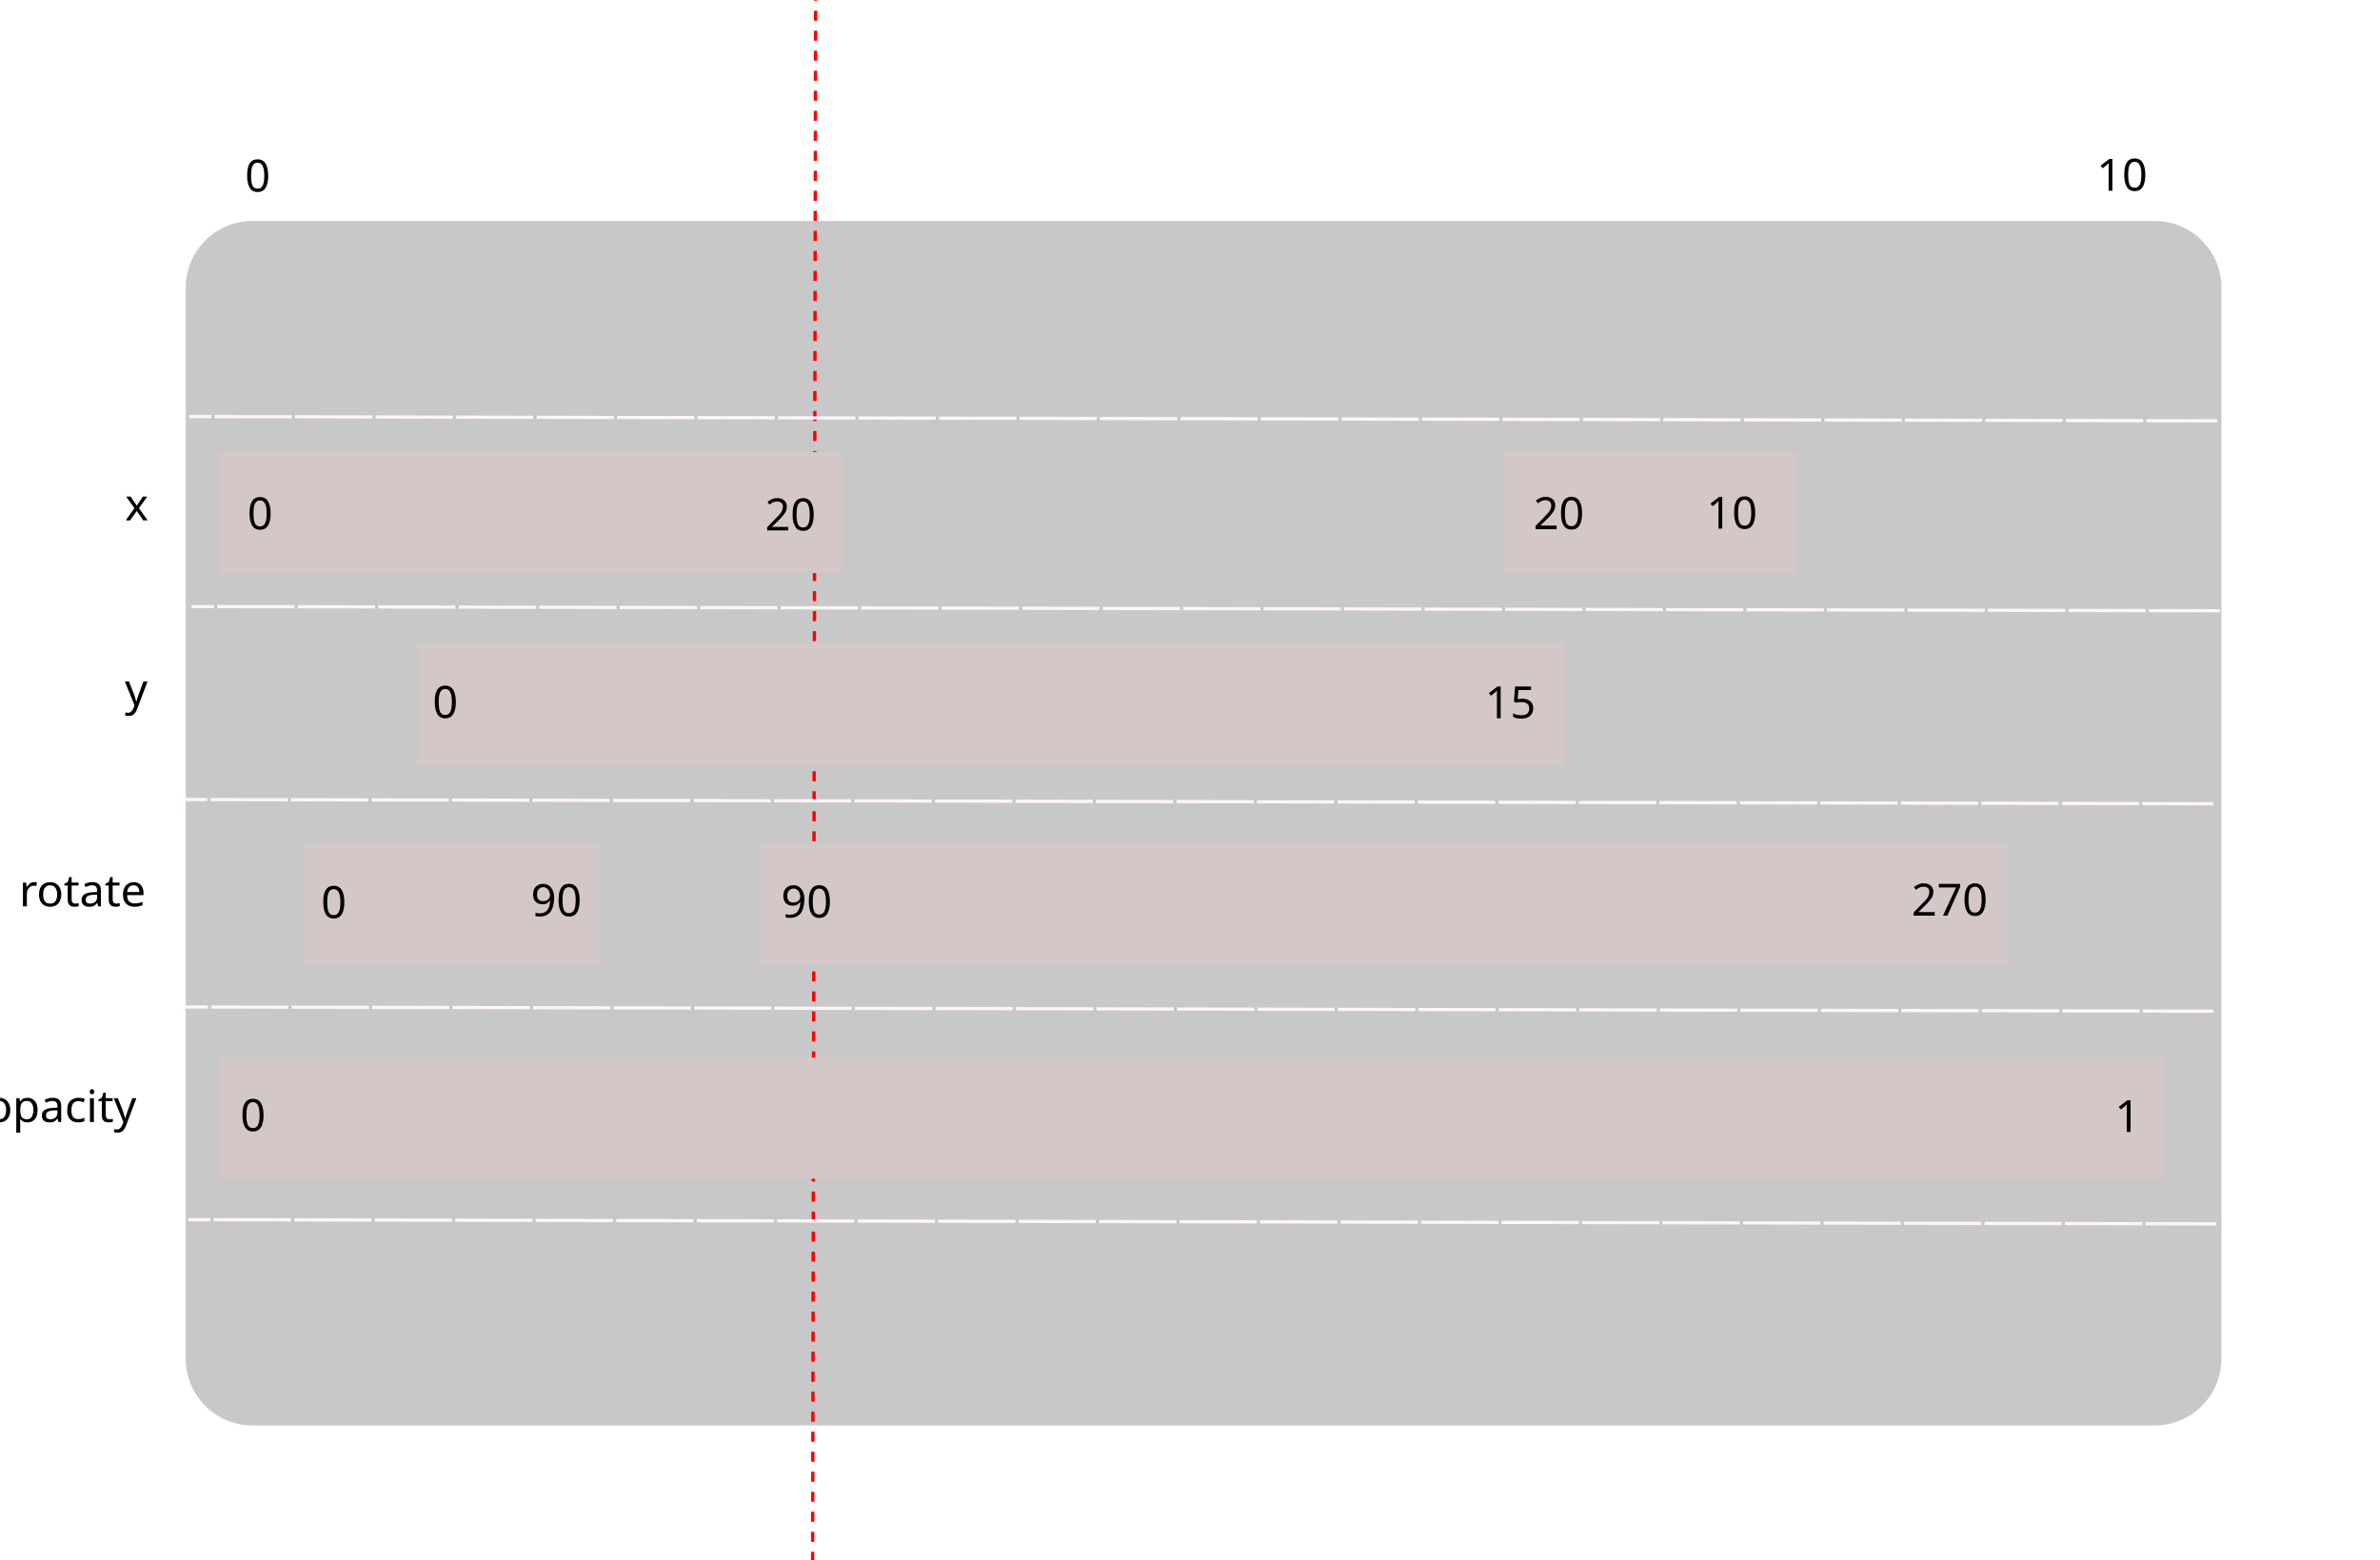
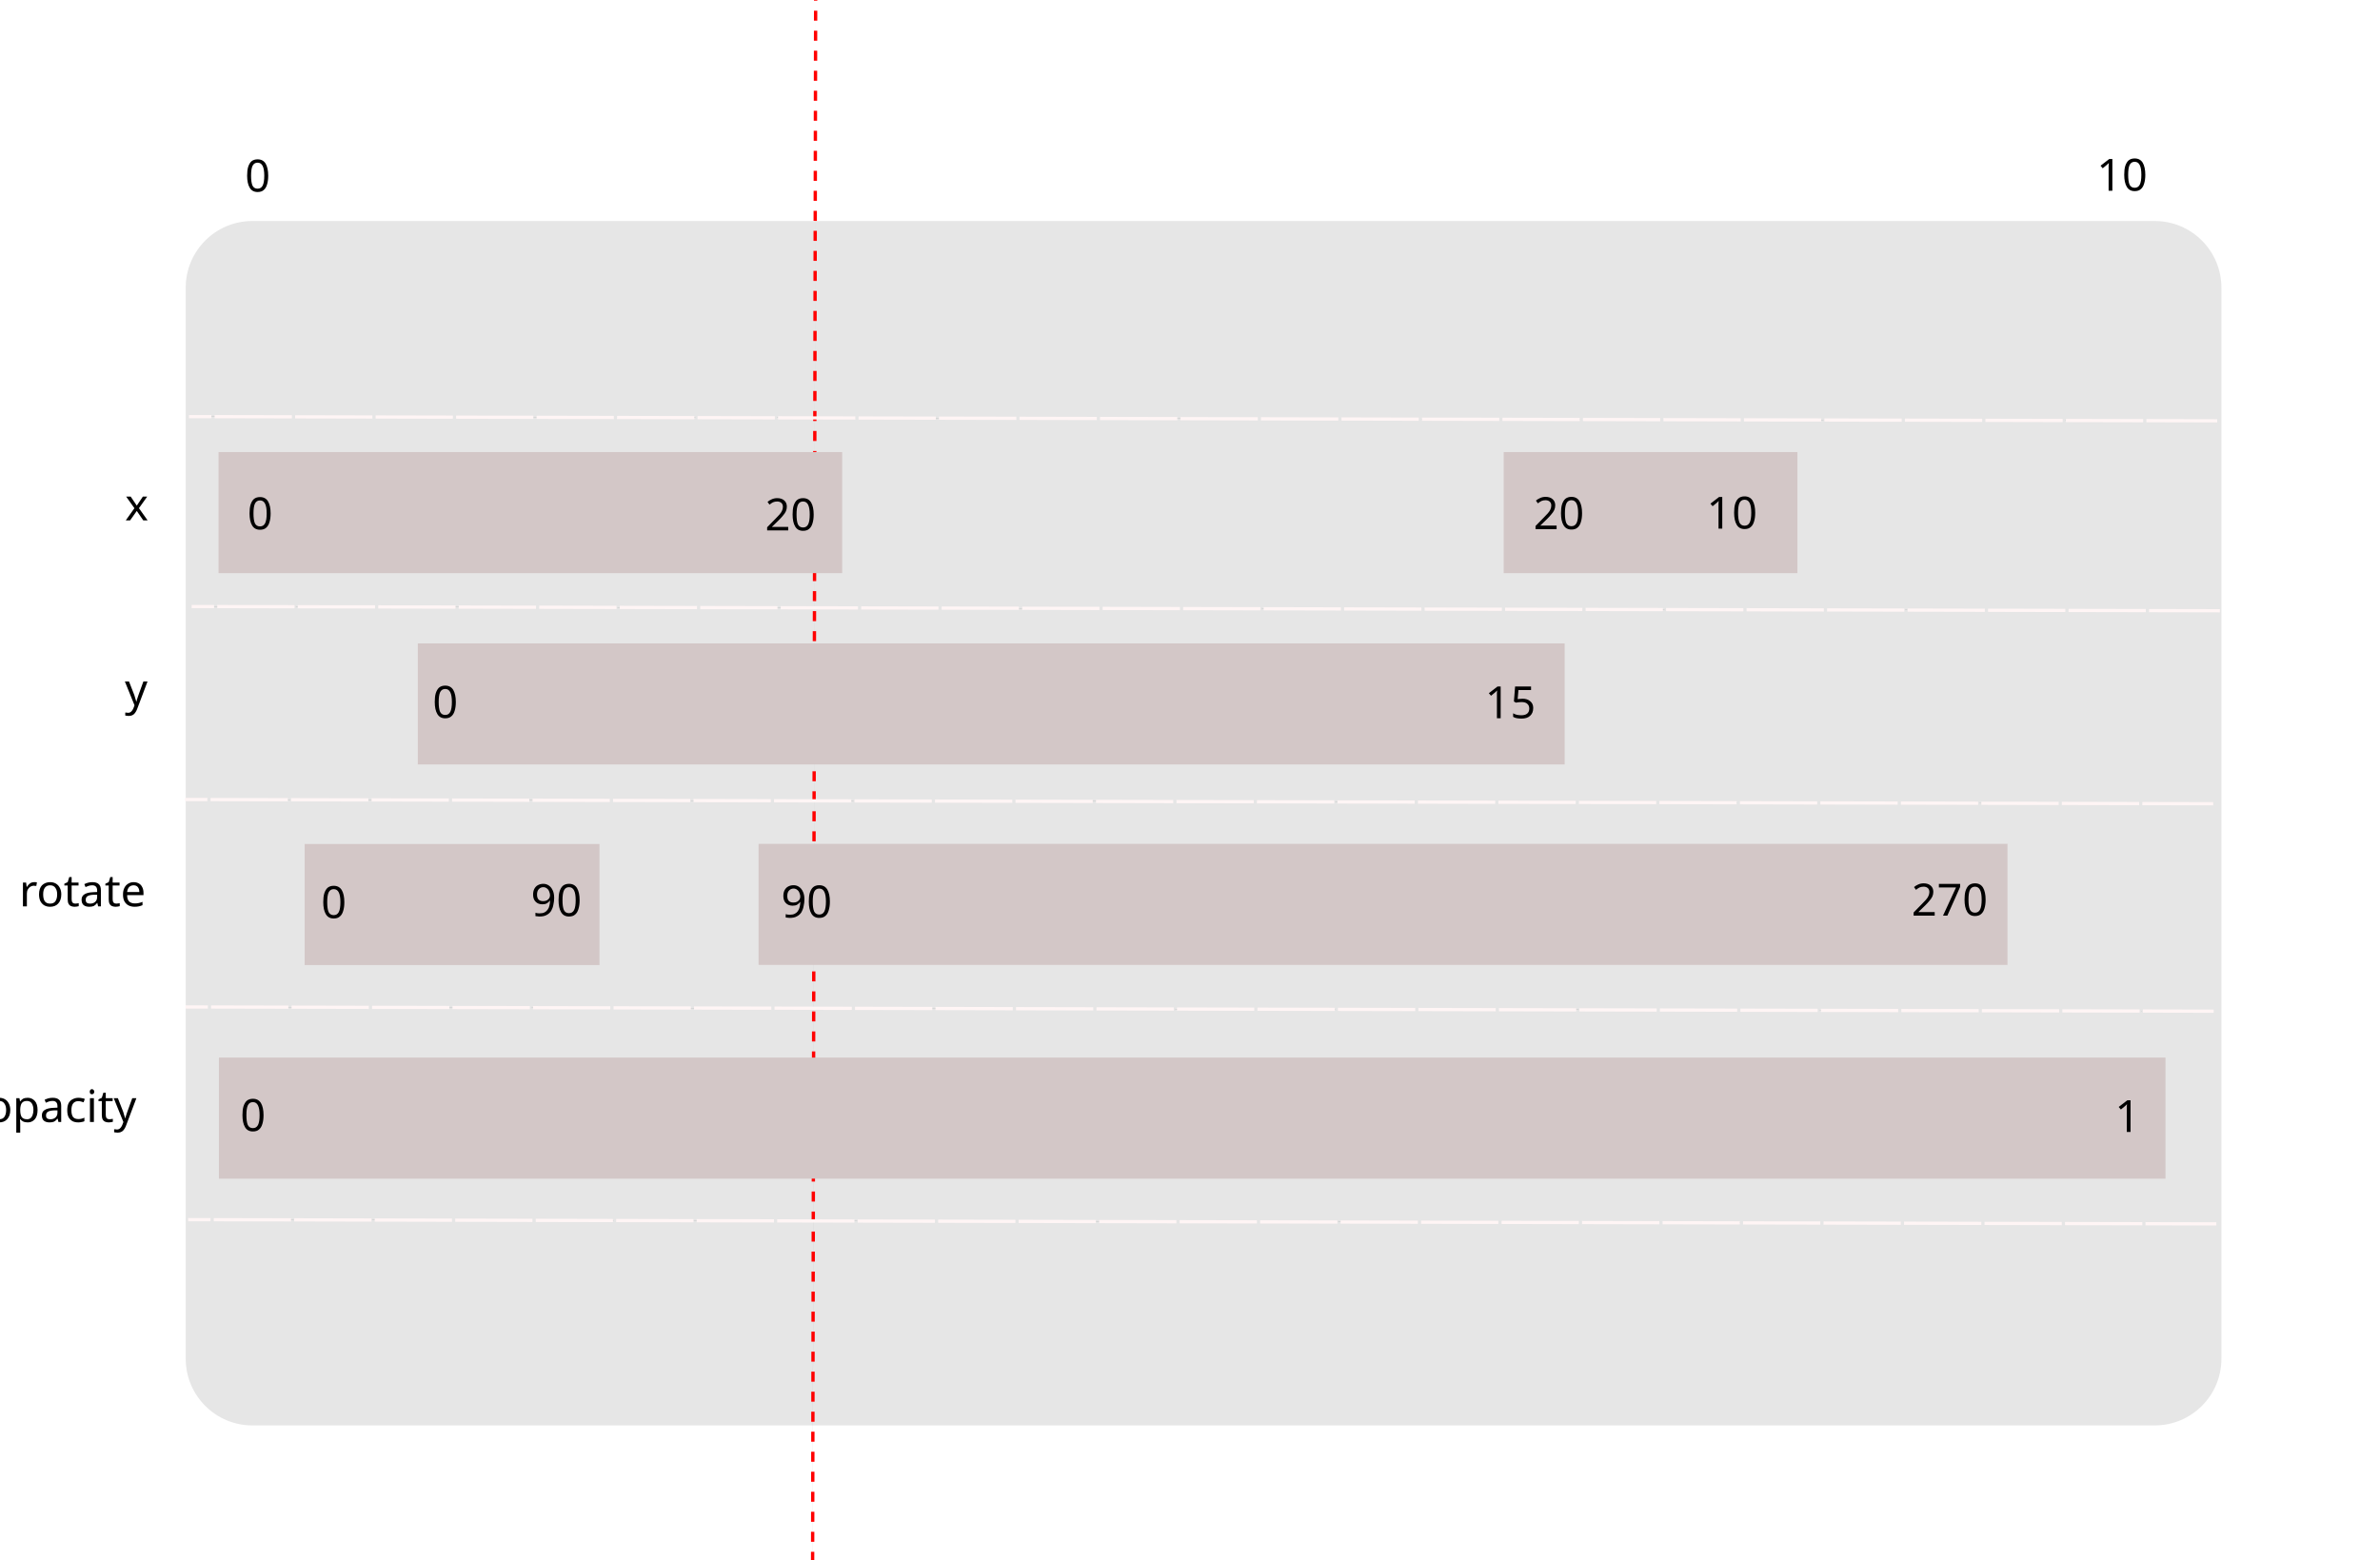
<svg xmlns="http://www.w3.org/2000/svg" width="713.55" height="467.71" version="1.1" viewBox="0 0 188.79 123.75">
  <g display="none">
    <rect x="-2.659" y="-.886" width="192.52" height="126.28" fill="#c7c7c7" stroke="#000" stroke-width=".265" />
  </g>
  <g transform="translate(-4.0197 -6.515)">
    <g>
-       <path x="18.75" y="24.05" width="161.483" height="95.562" d="m24.041 24.05h150.9a5.292 5.292 45 0 1 5.292 5.292v84.979a5.292 5.292 135 0 1-5.292 5.292h-150.9a5.292 5.292 45 0 1-5.292-5.292v-84.979a5.292 5.292 135 0 1 5.292-5.292z" fill-opacity=".215" />
+       <path x="18.75" y="24.05" width="161.483" height="95.562" d="m24.041 24.05h150.9a5.292 5.292 45 0 1 5.292 5.292v84.979a5.292 5.292 135 0 1-5.292 5.292h-150.9a5.292 5.292 45 0 1-5.292-5.292v-84.979a5.292 5.292 135 0 1 5.292-5.292z" fill-opacity=".1" />
      <g>
        <path d="m68.741-4.811-0.333 171.43v1.235" stop-color="#000000" stroke="#f00" stroke-dasharray="0.794, 0.794" stroke-dashoffset=".529" stroke-width=".265" style="font-variation-settings:normal" />
        <g stroke="#fff5f5" stroke-dasharray="6.13, 0.255" stroke-dashoffset=".511" stroke-width=".255">
          <path d="m180.11 54.974-159.74-0.333h-1.151" stop-color="#000000" style="font-variation-settings:normal" />
          <path d="m179.9 39.904-159.74-0.333h-1.151" stop-color="#000000" style="font-variation-settings:normal" />
          <path d="m179.58 70.286-159.74-0.333h-1.151" stop-color="#000000" style="font-variation-settings:normal" />
          <path d="m179.62 86.745-159.74-0.333h-1.151" stop-color="#000000" style="font-variation-settings:normal" />
          <path d="m179.83 103.62-159.74-0.333h-1.151" stop-color="#000000" style="font-variation-settings:normal" />
        </g>
      </g>
    </g>
    <g fill="#d3c7c7">
      <rect x="21.353" y="42.383" width="49.47" height="9.606" />
      <rect x="28.184" y="73.48" width="23.388" height="9.606" />
      <rect x="64.192" y="73.468" width="99.071" height="9.606" />
      <rect x="21.385" y="90.426" width="154.41" height="9.606" />
      <rect x="37.16" y="57.564" width="90.974" height="9.606" />
      <rect x="123.3" y="42.383" width="23.297" height="9.606" />
    </g>
  </g>
  <g fill="#000000" font-family="sans-serif" font-size="3.528px" stroke-width=".265">
    <text transform="translate(-4.0197 -6.515)" x="13.93" y="47.803" style="line-height:1.25" xml:space="preserve">
      <tspan x="13.93" y="47.803" font-family="sans-serif" font-size="3.528px" stroke-width=".265" style="font-variant-caps:normal;font-variant-east-asian:normal;font-variant-ligatures:normal;font-variant-numeric:normal">x</tspan>
    </text>
    <text transform="translate(-4.0197 -6.515)" x="23.45" y="21.72" style="line-height:1.25" xml:space="preserve">
      <tspan x="23.45" y="21.72" font-family="sans-serif" font-size="3.528px" stroke-width=".265" style="font-variant-caps:normal;font-variant-east-asian:normal;font-variant-ligatures:normal;font-variant-numeric:normal">0</tspan>
    </text>
    <text transform="translate(-4.0197 -6.515)" x="170.333" y="21.65" style="line-height:1.25" xml:space="preserve">
      <tspan x="170.333" y="21.65" font-family="sans-serif" font-size="3.528px" stroke-width=".265" style="font-variant-caps:normal;font-variant-east-asian:normal;font-variant-ligatures:normal;font-variant-numeric:normal">10</tspan>
    </text>
    <text x="9.904" y="55.958" style="line-height:1.25" xml:space="preserve">
      <tspan x="9.904" y="55.958" font-family="sans-serif" font-size="3.528px" stroke-width=".265" style="font-variant-caps:normal;font-variant-east-asian:normal;font-variant-ligatures:normal;font-variant-numeric:normal">y</tspan>
    </text>
    <text x="1.518" y="71.913" style="line-height:1.25" xml:space="preserve">
      <tspan x="1.518" y="71.913" font-family="sans-serif" font-size="3.528px" stroke-width=".265" style="font-variant-caps:normal;font-variant-east-asian:normal;font-variant-ligatures:normal;font-variant-numeric:normal">rotate</tspan>
    </text>
    <text x="-1.139" y="89.026" style="line-height:1.25" xml:space="preserve">
      <tspan x="-1.139" y="89.026" font-family="sans-serif" font-size="3.528px" stroke-width=".265" style="font-variant-caps:normal;font-variant-east-asian:normal;font-variant-ligatures:normal;font-variant-numeric:normal">opacity</tspan>
    </text>
    <text transform="translate(-4.0197 -6.515)" x="23.641" y="48.513" style="line-height:1.25" xml:space="preserve">
      <tspan x="23.641" y="48.513" font-family="sans-serif" font-size="3.528px" stroke-width=".265" style="font-variant-caps:normal;font-variant-east-asian:normal;font-variant-ligatures:normal;font-variant-numeric:normal">0</tspan>
    </text>
    <text x="60.679" y="42.084" style="line-height:1.25" xml:space="preserve">
      <tspan x="60.679" y="42.084" font-family="sans-serif" font-size="3.528px" stroke-width=".265" style="font-variant-caps:normal;font-variant-east-asian:normal;font-variant-ligatures:normal;font-variant-numeric:normal">20</tspan>
    </text>
    <text x="121.632" y="41.988" style="line-height:1.25" xml:space="preserve">
      <tspan x="121.632" y="41.988" font-family="sans-serif" font-size="3.528px" stroke-width=".265" style="font-variant-caps:normal;font-variant-east-asian:normal;font-variant-ligatures:normal;font-variant-numeric:normal">20</tspan>
    </text>
    <text x="135.366" y="41.947" style="line-height:1.25" xml:space="preserve">
      <tspan x="135.366" y="41.947" font-family="sans-serif" font-size="3.528px" stroke-width=".265" style="font-variant-caps:normal;font-variant-east-asian:normal;font-variant-ligatures:normal;font-variant-numeric:normal">10</tspan>
    </text>
    <text x="34.312" y="56.963" style="line-height:1.25" xml:space="preserve">
      <tspan x="34.312" y="56.963" font-family="sans-serif" font-size="3.528px" stroke-width=".265" style="font-variant-caps:normal;font-variant-east-asian:normal;font-variant-ligatures:normal;font-variant-numeric:normal">0</tspan>
    </text>
    <text x="117.791" y="56.982" style="line-height:1.25" xml:space="preserve">
      <tspan x="117.791" y="56.982" font-family="sans-serif" font-size="3.528px" stroke-width=".265" style="font-variant-caps:normal;font-variant-east-asian:normal;font-variant-ligatures:normal;font-variant-numeric:normal">15</tspan>
    </text>
    <text x="25.468" y="72.841" style="line-height:1.25" xml:space="preserve">
      <tspan x="25.468" y="72.841" font-family="sans-serif" font-size="3.528px" stroke-width=".265" style="font-variant-caps:normal;font-variant-east-asian:normal;font-variant-ligatures:normal;font-variant-numeric:normal">0</tspan>
    </text>
    <text x="19.057" y="89.743" style="line-height:1.25" xml:space="preserve">
      <tspan x="19.057" y="89.743" font-family="sans-serif" font-size="3.528px" stroke-width=".265" style="font-variant-caps:normal;font-variant-east-asian:normal;font-variant-ligatures:normal;font-variant-numeric:normal">0</tspan>
    </text>
    <text x="167.753" y="89.815" style="line-height:1.25" xml:space="preserve">
      <tspan x="167.753" y="89.815" font-family="sans-serif" font-size="3.528px" stroke-width=".265" style="font-variant-caps:normal;font-variant-east-asian:normal;font-variant-ligatures:normal;font-variant-numeric:normal">1</tspan>
    </text>
    <text x="42.112" y="72.686" style="line-height:1.25" xml:space="preserve">
      <tspan x="42.112" y="72.686" font-family="sans-serif" font-size="3.528px" stroke-width=".265" style="font-variant-caps:normal;font-variant-east-asian:normal;font-variant-ligatures:normal;font-variant-numeric:normal">90</tspan>
    </text>
    <text x="61.964" y="72.798" style="line-height:1.25" xml:space="preserve">
      <tspan x="61.964" y="72.798" font-family="sans-serif" font-size="3.528px" stroke-width=".265" style="font-variant-caps:normal;font-variant-east-asian:normal;font-variant-ligatures:normal;font-variant-numeric:normal">90</tspan>
    </text>
    <text x="151.624" y="72.645" style="line-height:1.25" xml:space="preserve">
      <tspan x="151.624" y="72.645" font-family="sans-serif" font-size="3.528px" stroke-width=".265" style="font-variant-caps:normal;font-variant-east-asian:normal;font-variant-ligatures:normal;font-variant-numeric:normal">270</tspan>
    </text>
  </g>
</svg>
